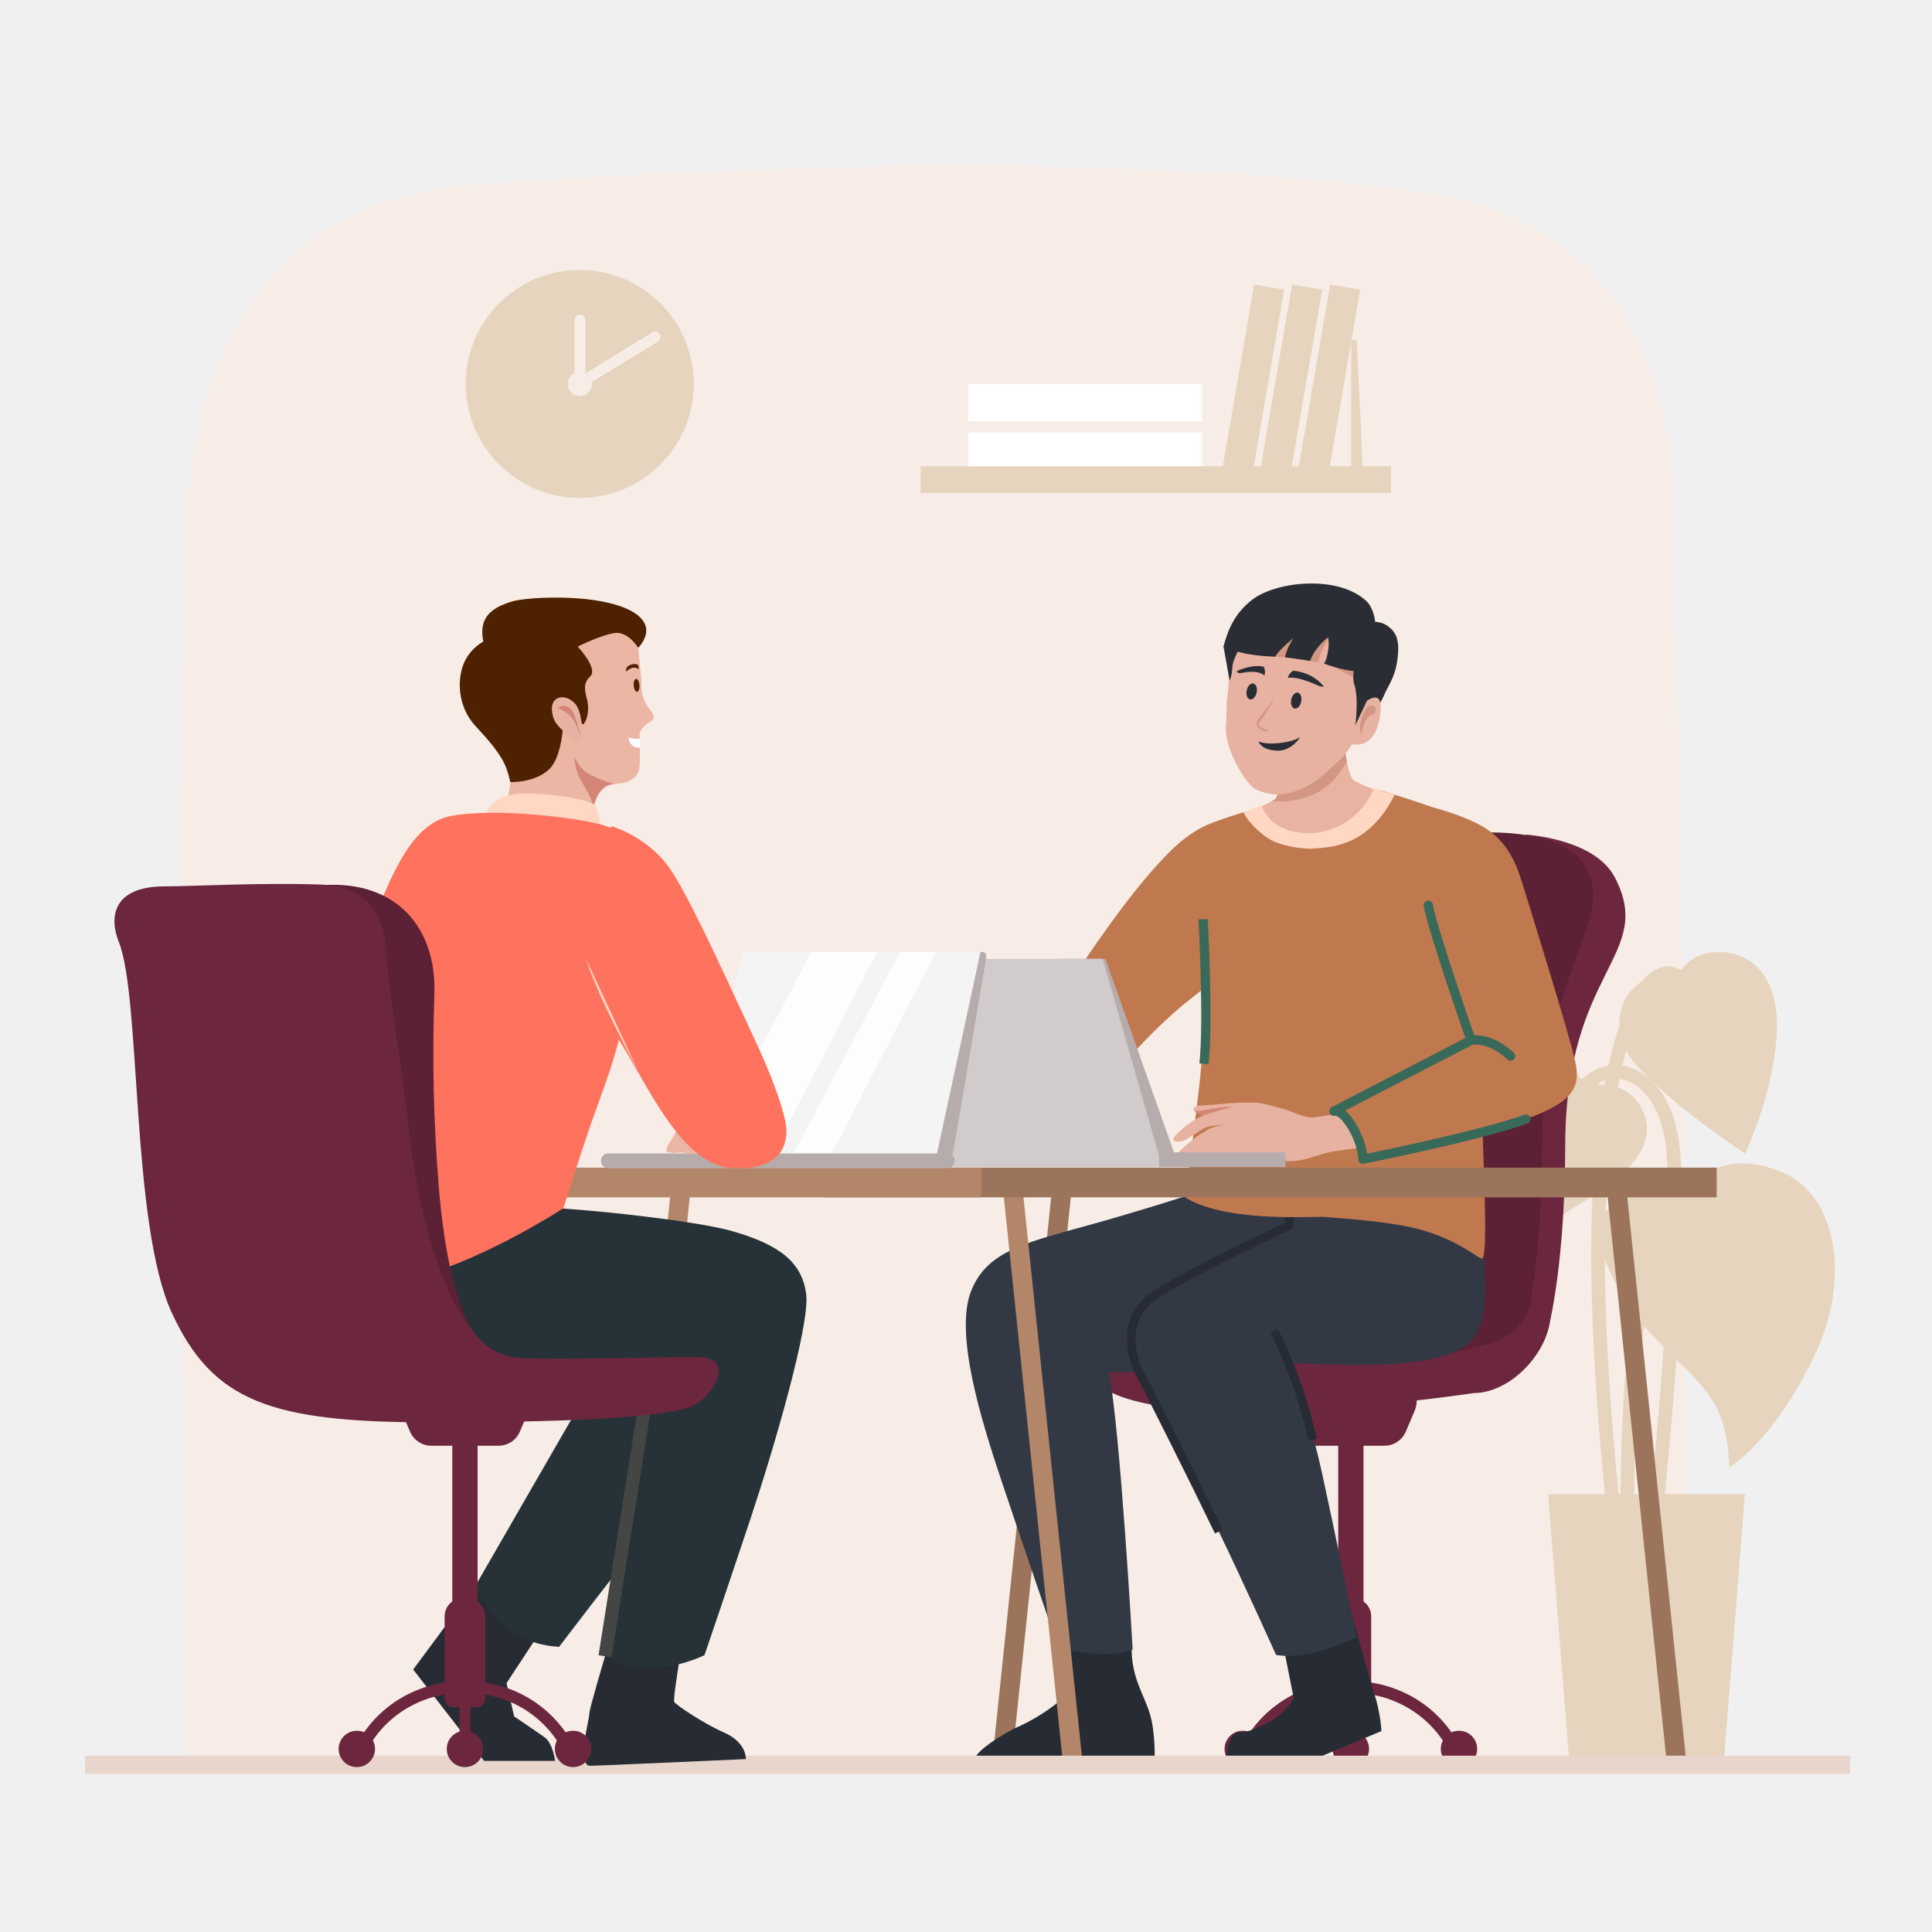
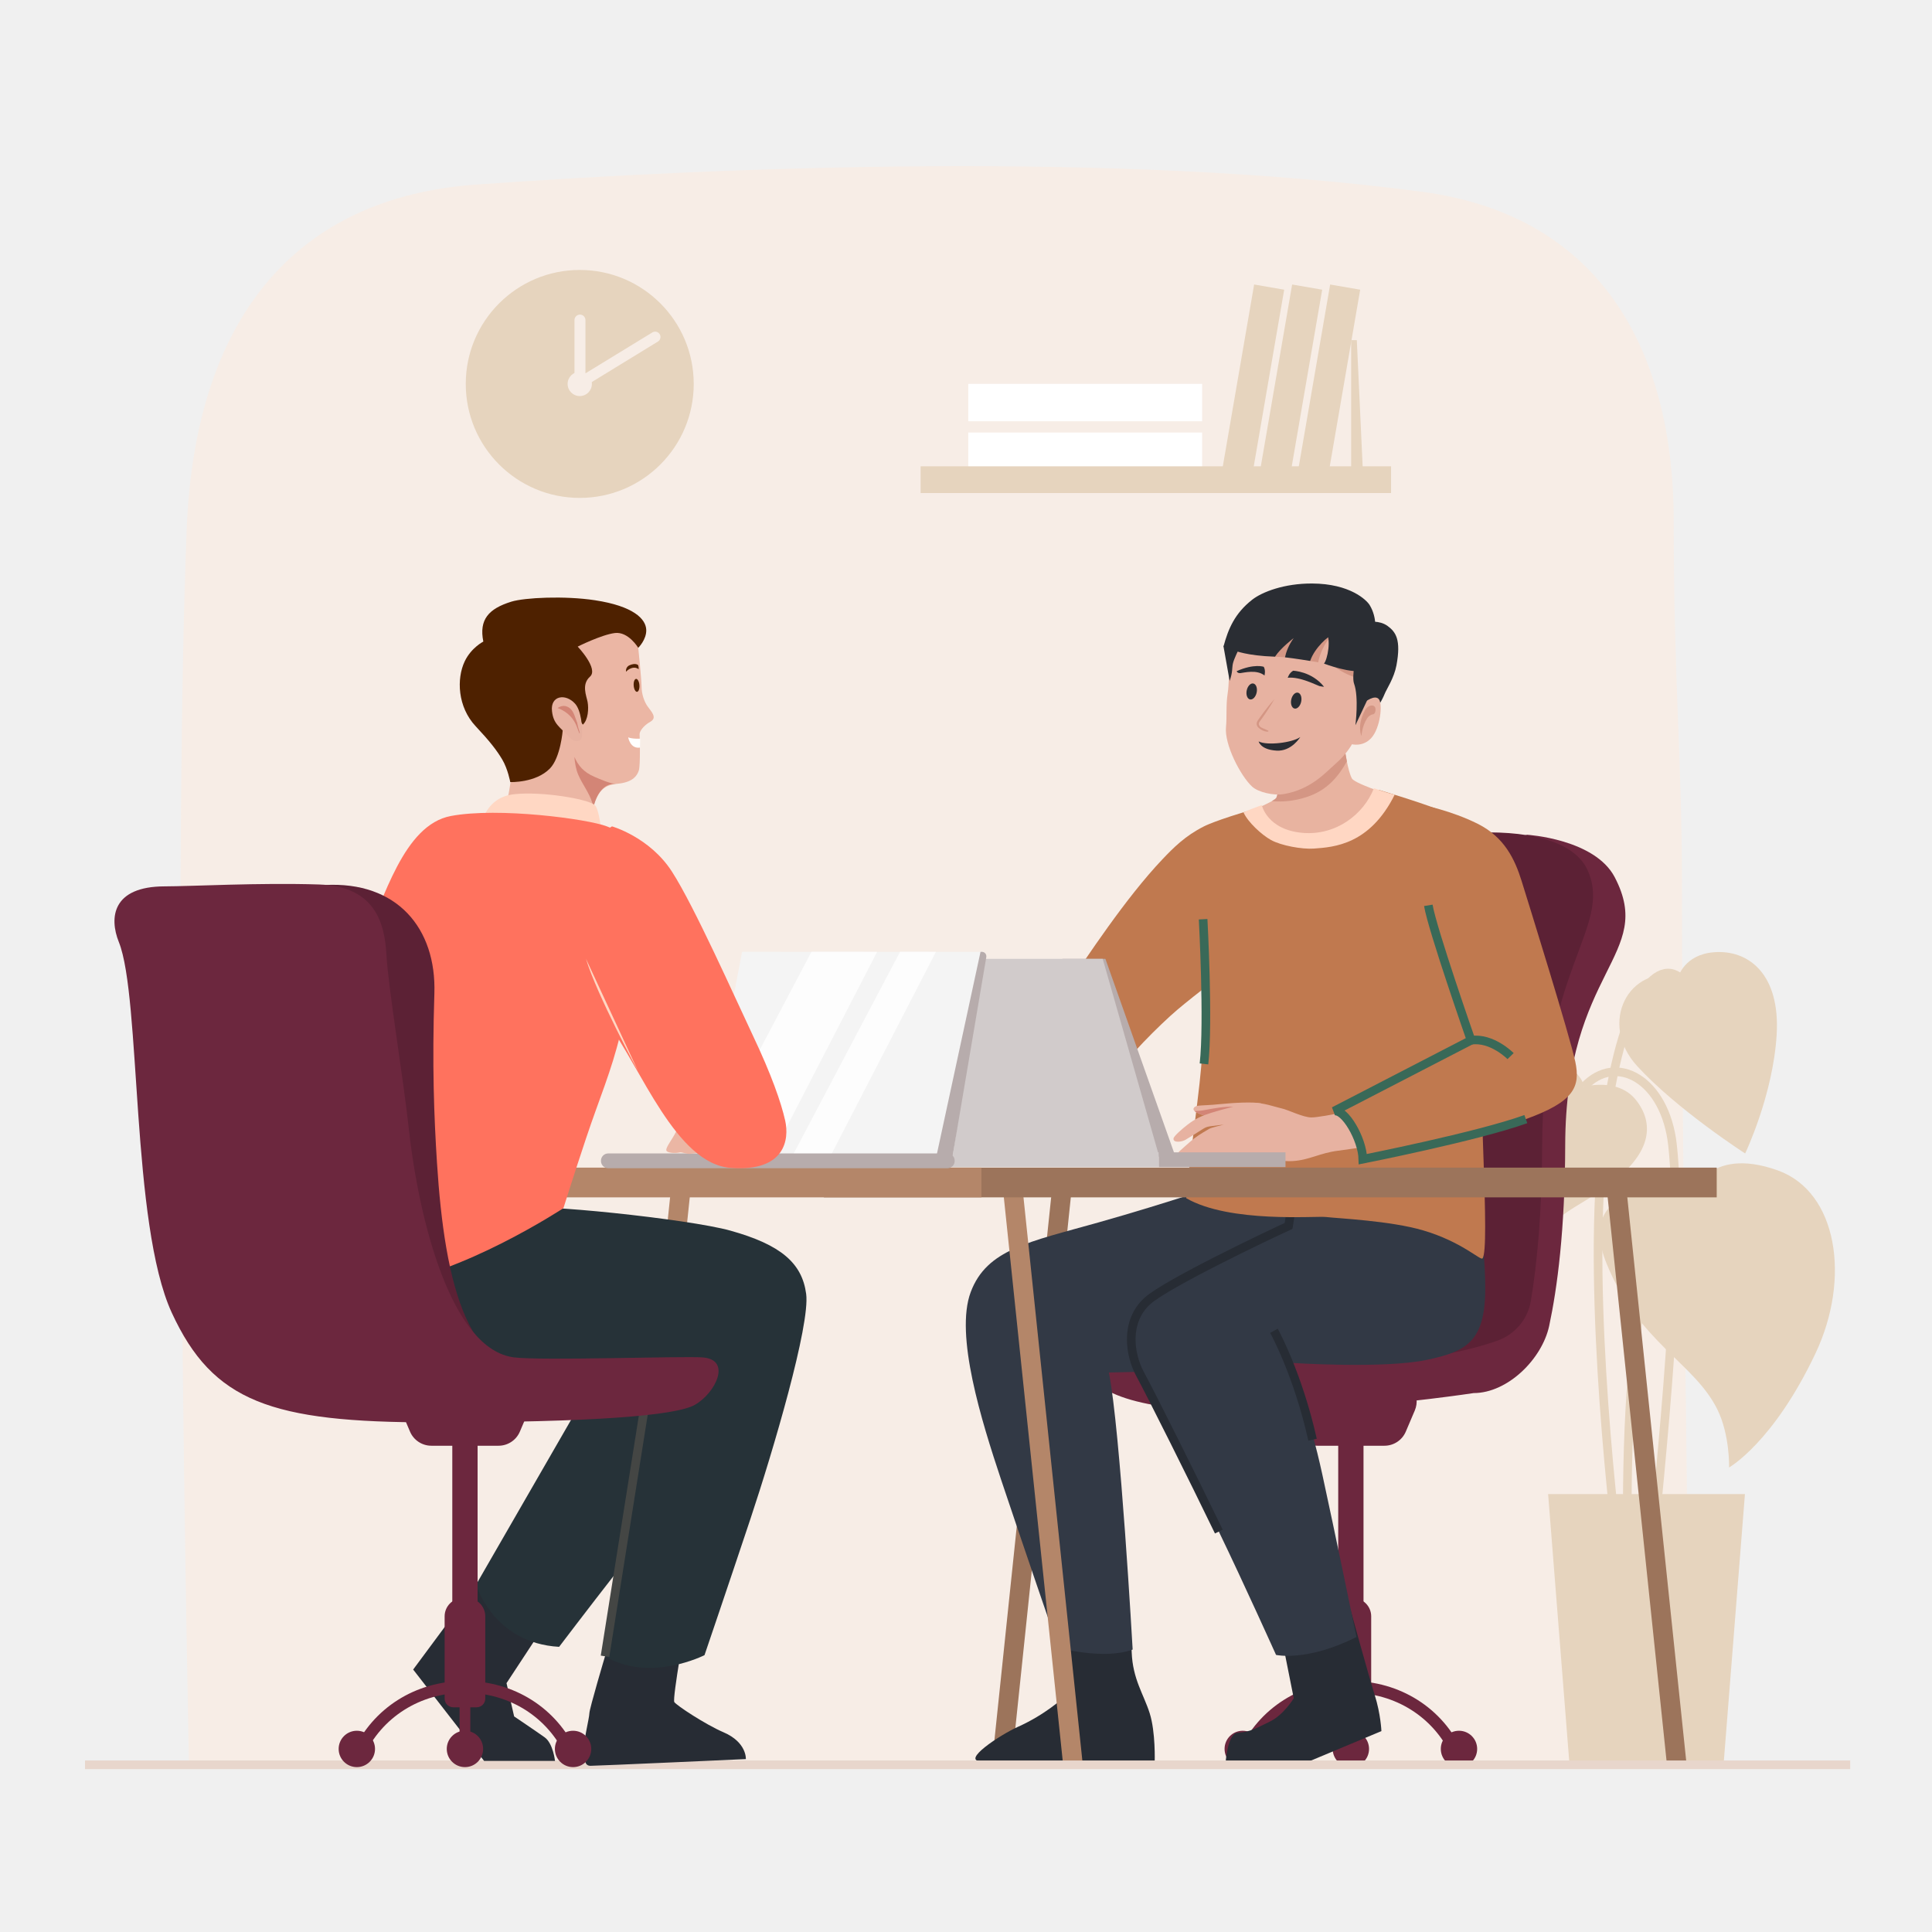
<svg xmlns="http://www.w3.org/2000/svg" width="224" height="224" viewBox="0 0 224 224" fill="none">
  <g id="38893133_8669063">
    <g id="OBJECTS">
      <path id="Vector" d="M21.902 204.38H195.929C195.622 170.468 195.01 136.556 195.01 102.642C195.01 87.744 194.056 79.291 194.056 60.394C194.056 41.623 186.341 25.066 164.814 22.227C129.264 17.538 84.462 19.325 55.253 21.396C34.153 22.892 22.588 37.007 21.64 61.438C20.243 97.424 21.159 166.565 21.902 204.38Z" fill="#F7EDE6" />
      <g id="Group">
        <g id="Group_2">
-           <path id="Vector_2" d="M196.124 138.654C191.892 139.67 189.94 149.259 189.104 161.176C188.268 173.093 188.895 186.056 188.895 186.056" stroke="#E6D4BE" stroke-width="1.58" stroke-miterlimit="10" />
-           <path id="Vector_3" d="M191.195 183.965C192.658 168.912 195.245 144.733 193.913 132.742C193.076 125.215 187.388 121.988 183.646 126.006" stroke="#E6D4BE" stroke-width="1.58" stroke-miterlimit="10" />
-           <path id="Vector_4" d="M194.607 113.218C191.403 110.998 186.804 117.898 185.549 136.505C184.295 155.113 187.849 181.874 187.849 181.874" stroke="#E6D4BE" stroke-width="1.58" stroke-miterlimit="10" />
+           <path id="Vector_2" d="M196.124 138.654C191.892 139.67 189.94 149.259 189.104 161.176C188.268 173.093 188.895 186.056 188.895 186.056" stroke="#E6D4BE" strokeWidth="1.58" strokeMiterlimit="10" />
+           <path id="Vector_3" d="M191.195 183.965C192.658 168.912 195.245 144.733 193.913 132.742C193.076 125.215 187.388 121.988 183.646 126.006" stroke="#E6D4BE" strokeWidth="1.58" strokeMiterlimit="10" />
+           <path id="Vector_4" d="M194.607 113.218C191.403 110.998 186.804 117.898 185.549 136.505C184.295 155.113 187.849 181.874 187.849 181.874" stroke="#E6D4BE" strokeWidth="1.58" strokeMiterlimit="10" />
          <path id="Vector_5" d="M194.607 113.218C188.986 111.812 185.191 118.558 189.829 123.617C194.467 128.676 202.336 133.735 202.336 133.735C202.336 133.735 205.569 126.99 205.99 119.963C206.412 112.937 202.725 110.07 198.682 110.407C195.31 110.688 194.607 113.218 194.607 113.218Z" fill="#E6D4BE" />
          <path id="Vector_6" d="M176.479 145.681C181.257 139.778 182.241 140.621 186.878 137.108C191.516 133.595 191.797 130.222 189.689 127.552C187.581 124.882 183.647 126.006 183.647 126.006C183.647 126.006 183.366 123.336 179.149 123.336C174.934 123.336 171.701 128.254 172.545 135.702C173.388 143.15 176.479 145.681 176.479 145.681Z" fill="#E6D4BE" />
          <path id="Vector_7" d="M196.124 138.654C192.896 137.389 182.566 137.389 186.279 146.523C189.991 155.658 196.392 157.97 199.089 163.363C200.583 166.352 200.474 170.142 200.474 170.142C200.474 170.142 205.593 167.263 210.488 156.923C214.624 148.189 213.011 138.169 206.131 135.703C197.899 132.752 196.124 138.654 196.124 138.654Z" fill="#E6D4BE" />
        </g>
        <path id="Vector_8" d="M199.84 204.504H181.964L179.492 173.228H202.312L199.84 204.504Z" fill="#E6D4BE" />
      </g>
      <g id="Group_3">
        <path id="Vector_9" d="M67.217 57.729C59.919 57.729 54.002 51.812 54.002 44.514C54.002 37.215 59.919 31.299 67.217 31.299C74.515 31.299 80.432 37.215 80.432 44.514C80.432 51.812 74.516 57.729 67.217 57.729Z" fill="#E6D4BE" />
        <path id="Vector_10" d="M67.217 45.921C67.994 45.921 68.624 45.291 68.624 44.514C68.624 43.736 67.994 43.106 67.217 43.106C66.44 43.106 65.81 43.736 65.81 44.514C65.81 45.291 66.44 45.921 67.217 45.921Z" fill="#F7EDE6" />
        <path id="Vector_11" d="M67.242 36.476C66.89 36.476 66.606 36.761 66.606 37.113V44.934H67.878V37.112C67.879 36.761 67.594 36.476 67.242 36.476Z" fill="#F7EDE6" />
        <path id="Vector_12" d="M75.635 38.542L67.269 43.659L67.919 44.721L76.283 39.6C76.555 39.433 76.656 39.087 76.517 38.8C76.356 38.471 75.947 38.351 75.635 38.542Z" fill="#F7EDE6" />
      </g>
      <g id="Group_4">
        <path id="Vector_13" d="M139.377 50.147H112.266V54.485H139.377V50.147Z" fill="white" />
        <path id="Vector_14" d="M139.377 44.505H112.266V48.844H139.377V44.505Z" fill="white" />
        <path id="Vector_15" d="M154.017 54.983L157.703 33.587L154.22 32.987L150.533 54.383L154.017 54.983Z" fill="#E6D4BE" />
        <path id="Vector_16" d="M149.61 54.983L153.297 33.587L149.813 32.987L146.127 54.383L149.61 54.983Z" fill="#E6D4BE" />
        <path id="Vector_17" d="M145.204 54.983L148.891 33.587L145.407 32.986L141.721 54.383L145.204 54.983Z" fill="#E6D4BE" />
        <path id="Vector_18" d="M156.655 54.981V39.434H157.312L158.03 54.981H156.655Z" fill="#E6D4BE" />
        <path id="Vector_19" d="M161.283 54.065H106.738V57.164H161.283V54.065Z" fill="#E6D4BE" />
      </g>
      <g id="Group_5">
        <path id="Vector_20" d="M121.962 137.98H124.241L117.313 204.268H115.033L121.962 137.98Z" fill="#9C745B" />
        <g id="Group_6">
          <g id="Group_7">
            <g id="Group_8">
              <path id="Vector_21" d="M158.088 164.514H155.156V195.881H158.088V164.514Z" fill="#6C273E" />
              <path id="Vector_22" d="M156.856 185.28H156.389C155.216 185.28 154.266 186.231 154.266 187.403V196.94C154.266 197.497 154.718 197.949 155.275 197.949H157.97C158.527 197.949 158.979 197.497 158.979 196.94V187.403C158.979 186.231 158.028 185.28 156.856 185.28Z" fill="#6C273E" />
              <g id="Group_9">
                <path id="Vector_23" d="M156.622 196.885C156.277 196.885 155.998 197.164 155.998 197.509V201.534C155.998 201.878 156.277 202.157 156.622 202.157C156.966 202.157 157.245 201.878 157.245 201.534V197.509C157.245 197.164 156.966 196.885 156.622 196.885Z" fill="#6C273E" />
              </g>
              <path id="Vector_24" d="M160.516 167.621H152.729C151.65 167.621 150.676 166.977 150.254 165.985L149.212 163.534C148.457 161.76 149.759 159.792 151.686 159.792H161.559C163.487 159.792 164.788 161.76 164.034 163.534L162.991 165.985C162.568 166.977 161.594 167.621 160.516 167.621Z" fill="#6C273E" />
              <path id="Vector_25" d="M171.265 202.775C171.265 203.939 170.321 204.883 169.157 204.883C167.993 204.883 167.049 203.939 167.049 202.775C167.049 201.61 167.993 200.667 169.157 200.667C170.321 200.667 171.265 201.61 171.265 202.775Z" fill="#6C273E" />
              <path id="Vector_26" d="M158.73 202.775C158.73 203.939 157.786 204.883 156.622 204.883C155.458 204.883 154.514 203.939 154.514 202.775C154.514 201.61 155.458 200.667 156.622 200.667C157.786 200.667 158.73 201.61 158.73 202.775Z" fill="#6C273E" />
              <path id="Vector_27" d="M141.979 202.775C141.979 203.939 142.922 204.883 144.087 204.883C145.251 204.883 146.195 203.939 146.195 202.775C146.195 201.61 145.251 200.667 144.087 200.667C142.922 200.667 141.979 201.61 141.979 202.775Z" fill="#6C273E" />
              <g id="Group_10">
                <path id="Vector_28" d="M144.889 203.663L143.644 203.1C145.932 198.038 150.899 194.894 156.606 194.894C156.607 194.894 156.608 194.894 156.609 194.894C162.314 194.895 167.279 198.039 169.566 203.1L168.32 203.663C166.257 199.098 161.77 196.261 156.608 196.26H156.606C151.443 196.26 146.954 199.097 144.889 203.663Z" fill="#6C273E" />
              </g>
            </g>
          </g>
          <g id="Group_11">
            <path id="Vector_29" d="M187.215 101.707C184.899 97.269 177.085 96.786 177.085 96.786L158.098 101.534C158.098 101.534 150.179 115.356 148.647 122.513C147.486 127.941 133.863 148.542 128.371 157.866C126.622 160.835 128.007 161.065 128.979 161.516C139.366 166.333 170.858 161.516 170.858 161.516C174.799 161.516 178.79 157.574 179.616 153.72C180.548 149.372 181.452 142.628 181.473 132.782C181.518 112.317 191.97 110.821 187.215 101.707Z" fill="#6C273E" />
            <path id="Vector_30" d="M173.554 155.459C175.614 154.746 177.132 152.985 177.49 150.834C178.201 146.565 178.784 140.67 178.801 132.783C178.845 112.317 186.871 107.563 184.135 101.03C181.016 93.581 160.521 96.612 153.761 101.03C148.123 104.715 147.506 115.356 145.975 122.513C144.684 128.55 142.96 150.364 142.451 157.046C153.062 157.718 163.608 158.901 173.554 155.459Z" fill="#5C2135" />
          </g>
        </g>
        <path id="Vector_31" d="M148.246 188.108L150 196.9C150 196.9 148.827 198.849 147.191 199.624C145.748 200.307 145.002 200.817 143.482 200.901C142.364 200.963 142.112 204.205 142.112 204.205H151.806L160.164 200.709C160.164 200.709 160.086 198.734 159.39 196.531C158.694 194.328 156.553 186.526 156.553 186.526L148.246 188.108Z" fill="#272C34" />
        <g id="Group_12">
          <path id="Vector_32" d="M123.442 188.204L123.21 196.9C123.21 196.9 121.208 198.784 118.013 200.217C115.958 201.138 111.313 204.205 113.81 204.205H124.486L133.878 204.249C133.878 204.249 133.994 200.843 133.299 198.639C132.603 196.436 131.328 194.697 131.211 191.566C131.095 188.436 130.979 186.696 130.979 186.696L123.442 188.204Z" fill="#272C34" />
          <path id="Vector_33" d="M157.226 144.832L153.91 136.957H142.719C142.719 136.957 135.466 139.444 127.384 141.724C119.303 144.003 114.414 144.832 112.548 149.805C110.683 154.779 113.792 164.726 116.072 171.565C118.351 178.404 122.703 191.045 122.703 191.045C122.703 191.045 128.006 192.495 131.322 191.252C131.322 191.252 129.887 165.716 128.565 159.131C128.565 159.131 139.611 158.924 144.17 158.51C148.729 158.095 155.568 148.563 157.226 144.832Z" fill="#323945" />
        </g>
        <path id="Vector_34" d="M149.397 142.138C147.118 143.175 135.235 148.829 133.026 150.842C130.402 153.233 130.954 157.059 132.197 159.338C133.44 161.618 138.414 171.565 141.315 177.575C144.217 183.584 147.947 191.873 147.947 191.873C147.947 191.873 151.47 192.702 157.272 189.801C157.272 189.801 154.759 177.563 153.308 170.932C151.858 164.3 149.692 158.015 149.692 158.015C149.692 158.015 160.381 158.717 165.355 157.68C170.328 156.644 172.4 155.401 172.193 148.355C171.986 141.309 170.535 136.75 170.535 136.75L150.226 136.957L149.397 142.138Z" fill="#323945" />
-         <path id="Vector_35" d="M150.226 136.958L149.397 142.138C147.118 143.174 135.235 148.829 133.026 150.842C130.402 153.233 130.954 157.059 132.197 159.338C133.44 161.618 138.414 171.565 141.315 177.575" stroke="#272C34" stroke-miterlimit="10" />
-         <path id="Vector_36" d="M147.703 154.294C147.703 154.294 150.459 159.231 152.181 166.924" stroke="#272C34" stroke-miterlimit="10" />
+         <path id="Vector_35" d="M150.226 136.958L149.397 142.138C147.118 143.174 135.235 148.829 133.026 150.842C130.402 153.233 130.954 157.059 132.197 159.338C133.44 161.618 138.414 171.565 141.315 177.575" stroke="#272C34" strokeMiterlimit="10" />
+         <path id="Vector_36" d="M147.703 154.294C147.703 154.294 150.459 159.231 152.181 166.924" stroke="#272C34" strokeMiterlimit="10" />
        <g id="Group_13">
          <g id="Group_14">
            <path id="Vector_37" d="M155.389 79.795C155.159 80.832 155.836 88.62 156.743 90.256C157.126 90.948 162.658 92.656 162.658 92.656C162.658 92.656 158.195 106.763 155.29 107.273C152.387 107.782 143.668 94.582 143.668 94.582C143.668 94.582 147.747 92.982 147.984 92.49C148.63 91.15 147.718 82.823 147.718 82.823L155.389 79.795Z" fill="#E8B3A0" />
            <path id="Vector_38" d="M147.985 92.49C147.939 92.586 147.744 92.724 147.466 92.884C148.717 93 150.04 92.88 151.477 92.416C153.803 91.665 155.119 90.13 156.16 88.279C155.573 85.364 155.213 80.592 155.39 79.796L147.719 82.823C147.719 82.823 148.631 91.15 147.985 92.49Z" fill="#D49684" />
            <path id="Vector_39" d="M154.696 88.691C153.721 89.534 152.005 91.528 148.853 92.067C147.648 92.273 145.873 91.845 145.173 91.201C143.844 89.978 141.933 86.318 142.146 84.275C142.259 83.184 142.126 81.732 142.337 80.406C142.521 79.253 142.447 77.741 142.623 77.017C143.209 74.609 144.552 72.082 146.595 71.667C152.156 70.535 159.482 76.012 159.214 77.717C158.961 79.325 158.006 82.071 157.581 84.164C157.261 85.74 156.343 87.268 154.696 88.691Z" fill="#E7B2A1" />
            <path id="Vector_40" d="M147.827 76.139L149.763 76.243L152.366 73.661L151.905 76.633L152.835 76.793C152.835 76.793 153.084 75.179 154.285 73.79L154.15 76.924C154.15 76.924 155.561 77.973 156.709 78.39C157.858 78.807 158.118 79.076 158.118 79.076L156.445 72.859L152.728 71.035L147.921 71.461L145.896 74.223L147.827 76.139Z" fill="#D49684" />
            <g id="Group_15">
              <path id="Vector_41" d="M142.943 76.939C143.181 75.903 144.777 73.101 144.777 73.101L144.057 72.704C142.9 72.066 142.656 73.656 141.856 74.956L142.567 78.939C142.936 77.943 142.829 77.435 142.943 76.939Z" fill="#2A2D33" />
              <path id="Vector_42" d="M155.654 74.771C156.186 76.111 157.036 76.087 157.956 77.033C158.875 77.979 158.273 83.646 158.273 83.646C158.273 83.646 159.771 82.357 160.552 80.422C160.766 79.892 161.628 78.621 161.904 77.158C162.469 74.157 161.823 73.268 160.885 72.58C159.905 71.861 158.584 72.124 158.584 72.124L155.654 74.771Z" fill="#2A2D33" />
            </g>
            <path id="Vector_43" d="M157.912 81.675C158.326 81.289 159.417 80.513 159.871 81.067C160.325 81.621 160.046 84.405 158.987 85.568C157.994 86.657 156.687 86.277 156.687 86.277L157.263 82.578L157.912 81.675Z" fill="#E7B2A1" />
            <path id="Vector_44" d="M157.296 75.657C157.296 75.657 156.678 78.394 156.993 79.261C157.572 80.855 157.146 84.089 157.146 84.089L158.482 81.253L159.584 78.847L157.296 75.657Z" fill="#2A2D33" />
            <path id="Vector_45" d="M158.23 82.401C158.619 81.662 159.419 81.625 159.474 82.159C159.528 82.693 159.239 82.81 159.239 82.81C159.239 82.81 158.805 82.835 158.51 83.281C157.891 84.216 157.855 85.34 157.855 85.34C157.855 85.34 157.287 84.193 158.23 82.401Z" fill="#D49684" />
            <path id="Vector_46" d="M153.671 73.155C154.427 74.022 153.892 76.526 153.503 76.938C153.503 76.938 156.897 78.229 158.13 77.675C159.242 77.175 159.643 75.603 159.643 75.603L158.421 72.971L155.298 72.045L153.671 73.155Z" fill="#2A2D33" />
            <path id="Vector_47" d="M158.801 70.152C158.455 69.586 156.54 67.67 152.128 67.653C148.914 67.639 146.343 68.621 145.18 69.533C143.146 71.128 142.397 72.936 141.856 74.955C141.856 74.955 143.213 75.489 143.215 75.487C143.277 75.427 144.441 76.021 147.826 76.138C148.485 75.125 149.992 73.984 149.992 73.984C149.407 74.792 149.121 75.585 148.981 76.21C150.111 76.337 151.904 76.632 151.904 76.632C152.397 75.109 154.15 73.602 154.284 73.789L158.318 74.103L159.436 73.32C159.436 73.32 159.71 71.638 158.801 70.152Z" fill="#2A2D33" />
            <g id="Group_16">
              <path id="Vector_48" d="M149.305 78.58C149.305 78.58 149.446 78.048 149.927 77.766C149.927 77.766 152.073 77.819 153.514 79.627C153.514 79.627 153.14 79.59 153 79.551C152.642 79.452 150.747 78.431 149.305 78.58Z" fill="#2A2D33" />
              <path id="Vector_49" d="M146.607 78.319C146.607 78.319 146.769 77.744 146.522 77.309C146.522 77.309 145.426 76.912 143.386 77.813C143.386 77.813 143.447 78.078 143.826 78.039C144.205 78 145.731 77.592 146.607 78.319Z" fill="#2A2D33" />
              <path id="Vector_50" d="M147.747 81.066C147.448 81.393 147.171 81.736 146.898 82.082C146.623 82.427 146.364 82.783 146.106 83.14L145.916 83.41L145.822 83.545C145.791 83.603 145.76 83.662 145.732 83.721C145.719 83.788 145.701 83.856 145.7 83.922C145.71 83.988 145.707 84.061 145.739 84.116C145.783 84.238 145.863 84.331 145.949 84.403C146.298 84.69 146.496 84.771 146.917 84.838C146.917 84.838 147.189 84.803 147.013 84.697C146.835 84.598 146.227 84.392 146.1 84.251C145.974 84.109 145.905 83.949 145.972 83.796C145.995 83.759 146.015 83.721 146.035 83.682L146.132 83.549L146.325 83.283C146.577 82.924 146.829 82.565 147.064 82.195C147.302 81.826 147.536 81.455 147.747 81.066Z" fill="#D49684" />
            </g>
            <path id="Vector_51" d="M171.879 121.578C172.241 119.342 168.659 94.895 168.288 94.575C167.603 93.984 162.804 92.469 159.892 91.585C158.367 94.713 156.167 96.675 152.475 96.832C150.174 96.93 147.06 95.79 145.641 93.748C140.894 95.105 139.573 95.82 139.573 95.82C139.573 95.82 137.975 100.738 138.559 101.705C139.142 102.677 139.514 115.569 139.355 122.248C139.28 125.406 137.823 134.724 137.534 138.922C142.586 141.836 152.554 140.96 153.749 141.103C155.11 141.266 161.209 141.531 165.018 142.658C169.484 143.979 171.642 146.159 171.879 145.906C172.814 144.906 171.302 125.159 171.879 121.578Z" fill="#C0794F" />
            <path id="Vector_52" d="M161.699 92.15C160.158 91.72 159.296 91.389 159.296 91.389C158.106 94.421 154.914 96.872 151.085 96.569C146.913 96.238 146.294 93.347 146.294 93.347C145.628 93.597 144.842 93.86 144.179 94.198C144.68 95.319 146.289 96.803 147.368 97.395C148.552 98.045 150.955 98.482 152.324 98.386C154.678 98.221 158.808 97.931 161.699 92.15Z" fill="#FFD7C3" />
            <path id="Vector_53" d="M150.863 81.352C150.756 81.861 150.411 82.219 150.093 82.152C149.775 82.086 149.604 81.619 149.71 81.109C149.817 80.6 150.162 80.242 150.48 80.309C150.799 80.376 150.97 80.842 150.863 81.352Z" fill="#2A2D33" />
            <path id="Vector_54" d="M145.7 80.291C145.593 80.8 145.248 81.159 144.93 81.091C144.612 81.025 144.441 80.558 144.547 80.049C144.654 79.54 144.999 79.181 145.317 79.248C145.636 79.315 145.807 79.782 145.7 80.291Z" fill="#2A2D33" />
          </g>
          <g id="Group_17">
            <path id="Vector_55" d="M146.23 127.937C145.329 127.724 142.936 127.863 141.527 128.008C140.117 128.151 139.611 128.131 138.972 128.193C138.333 128.254 138.163 128.683 138.686 128.954C139.209 129.225 139.918 129.612 141.879 129.386C143.839 129.159 146.46 129.118 146.46 129.118C146.46 129.118 146.712 128.051 146.23 127.937Z" fill="#E7B2A1" />
            <path id="Vector_56" d="M139.742 128.691C140.81 128.486 141.913 128.292 143.007 128.319C144.198 128.349 145.28 128.617 146.207 129.123C145.505 129.14 143.473 129.201 141.878 129.385C139.917 129.611 139.208 129.224 138.685 128.953C138.608 128.913 138.55 128.869 138.502 128.823C138.893 128.815 139.289 128.779 139.742 128.691Z" fill="#D38576" />
            <g id="Group_18">
              <path id="Vector_57" d="M136.68 133.545C136.68 133.545 136.628 133.527 136.56 133.487L136.68 133.545Z" fill="#E7B2A1" />
              <path id="Vector_58" d="M136.06 131.991C136.098 131.716 137.071 130.87 137.708 130.381C138.572 129.717 139.326 129.365 140.44 129.019C141.445 128.707 144.372 127.895 145.081 127.869C146.497 127.816 147.722 128.319 148.568 128.502C149.364 128.674 151.076 129.558 152.046 129.558C153.378 129.558 158.975 128.278 158.975 128.278L158.268 132.969C158.268 132.969 155.924 133.322 155.14 133.416C153.049 133.668 151.772 134.516 149.848 134.619C147.923 134.722 147.167 133.932 146.342 133.863C145.517 133.794 144.142 134.035 143.421 134.309C142.699 134.585 141.613 135.263 141.071 135.263C140.528 135.263 140.374 134.61 140.374 134.61C140.374 134.61 139.59 134.816 139.062 135.091C138.535 135.366 137.779 134.919 137.813 134.404C137.813 134.404 137.332 134.851 136.954 134.713C136.576 134.576 136.404 134.163 136.679 133.545C136.679 133.545 137.872 132.446 138.434 132.009C138.996 131.572 139.979 131.006 140.216 130.869C140.454 130.731 141.877 130.394 141.877 130.394C141.877 130.394 140.968 130.487 140.308 130.583C139.89 130.644 139.709 130.743 139.395 130.94C138.731 131.356 138.25 131.678 137.44 132.157C137.021 132.405 135.986 132.54 136.06 131.991Z" fill="#E7B2A1" />
            </g>
          </g>
          <path id="Vector_59" d="M154.658 128.831C155.897 128.521 157.955 132.056 158.011 134.399C158.011 134.399 171.333 131.765 176.91 129.751C182.487 127.737 183.262 126.033 182.642 123.09C182.022 120.146 177.185 104.598 176.411 102.119C175.637 99.64 174.432 97.065 171.334 95.515C168.235 93.966 164.982 93.347 164.982 93.347C164.982 93.347 165.137 102.177 165.602 104.965C166.067 107.753 170.559 120.611 170.559 120.611L154.658 128.831Z" fill="#C0794F" />
-           <path id="Vector_60" d="M175.14 122.447C175.14 122.447 172.986 120.252 170.559 120.611" stroke="#396958" stroke-width="1.076" stroke-miterlimit="10" stroke-linecap="round" stroke-linejoin="round" />
+           <path id="Vector_60" d="M175.14 122.447C175.14 122.447 172.986 120.252 170.559 120.611" stroke="#396958" strokeWidth="1.076" strokeMiterlimit="10" strokeLinecap="round" strokeLinejoin="round" />
          <path id="Vector_61" d="M139.573 95.821C137.413 96.907 136.053 98.285 134.786 99.617C130.504 104.118 125.972 111.045 123.672 114.434C120.693 118.825 118.497 121.805 118.497 123.687C118.497 125.569 119.909 129.803 119.909 129.803C119.909 129.803 121.948 127.764 124.3 127.451C126.652 127.137 130.029 128.614 130.029 128.614C130.029 128.614 129.872 124.969 130.029 124.028C130.186 123.087 134.487 118.778 136.526 117.053C138.565 115.328 142.832 112.085 142.832 112.085L139.573 95.821Z" fill="#C0794F" />
          <g id="Group_19">
            <path id="Vector_62" d="M136.295 134.126H129.733L123.173 111.169H128.161L136.295 134.126Z" fill="#B7ACAC" />
            <path id="Vector_63" d="M134.411 134.126H105.471L98.91 111.169H127.851L134.411 134.126Z" fill="#D1CBCB" />
            <path id="Vector_64" d="M134.355 133.605H105.21V135.317H134.355V133.605Z" fill="#D1CBCB" />
            <path id="Vector_65" d="M149.043 133.605H134.355V135.317H149.043V133.605Z" fill="#B7ACAC" />
          </g>
          <path id="Vector_66" d="M145.931 85.963C146.896 86.471 149.842 86.115 150.757 85.455C150.757 85.455 149.753 87.132 148.013 87.03C146.126 86.919 145.931 85.963 145.931 85.963Z" fill="#2A2D33" />
-           <path id="Vector_67" d="M139.493 106.577C139.493 106.577 140.141 118.543 139.592 123.351" stroke="#396958" stroke-width="1.076" stroke-miterlimit="10" />
-           <path id="Vector_68" d="M165.602 104.966C166.066 107.754 170.559 120.612 170.559 120.612L154.658 128.831C155.897 128.521 157.955 132.056 158.011 134.399C158.011 134.399 171.333 131.765 176.91 129.751" stroke="#396958" stroke-width="1.076" stroke-miterlimit="10" stroke-linecap="round" stroke-linejoin="round" />
+           <path id="Vector_67" d="M139.493 106.577C139.493 106.577 140.141 118.543 139.592 123.351" stroke="#396958" strokeWidth="1.076" strokeMiterlimit="10" />
+           <path id="Vector_68" d="M165.602 104.966C166.066 107.754 170.559 120.612 170.559 120.612L154.658 128.831C155.897 128.521 157.955 132.056 158.011 134.399C158.011 134.399 171.333 131.765 176.91 129.751" stroke="#396958" strokeWidth="1.076" strokeMiterlimit="10" strokeLinecap="round" strokeLinejoin="round" />
        </g>
        <g id="Group_20">
          <path id="Vector_69" d="M118.577 137.98H116.298L123.226 204.268H125.505L118.577 137.98Z" fill="#B48669" />
          <path id="Vector_70" d="M188.585 137.98H186.306L193.234 204.268H195.513L188.585 137.98Z" fill="#9C745B" />
          <path id="Vector_71" d="M77.78 137.98H80.06L73.132 204.268H70.853L77.78 137.98Z" fill="#B48669" />
          <path id="Vector_72" d="M199.039 135.377H95.522V138.824H199.039V135.377Z" fill="#9C745B" />
          <path id="Vector_73" d="M113.788 135.377H63.06V138.824H113.788V135.377Z" fill="#B48669" />
        </g>
      </g>
-       <path id="Vector_74" d="M9.856 204.615H214.518" stroke="#E8D6CC" stroke-width="2.121" stroke-miterlimit="10" />
+       <path id="Vector_74" d="M9.856 204.615H214.518" stroke="#E8D6CC" strokeWidth="2.121" strokeMiterlimit="10" />
      <g id="Group_21">
        <path id="Vector_75" d="M81.481 134.248L110.422 134.256L114.013 110.362L86.037 110.353L81.481 134.248Z" fill="#F4F4F4" />
        <path id="Vector_76" opacity="0.8" d="M81.481 134.248L89.36 134.25L101.698 110.355L94.081 110.352L81.481 134.248Z" fill="white" />
        <path id="Vector_77" opacity="0.8" d="M91.754 134.248L96.178 134.25L108.516 110.355L104.354 110.352L91.754 134.248Z" fill="white" />
        <path id="Vector_78" d="M113.684 110.356L108.526 134.253H110.41L114.353 110.965C114.407 110.647 114.162 110.356 113.839 110.356H113.684Z" fill="#B7ACAC" />
        <path id="Vector_79" d="M70.514 133.733H109.851C110.313 133.733 110.687 134.107 110.687 134.569V134.609C110.687 135.071 110.313 135.445 109.851 135.445H70.514C70.052 135.445 69.678 135.071 69.678 134.609V134.569C69.678 134.107 70.052 133.733 70.514 133.733Z" fill="#B7ACAC" />
      </g>
      <g id="Group_22">
        <path id="Vector_80" d="M58.978 91.999C59.501 89.248 59.555 86.18 59.555 86.18L62.135 86.512L69.243 87.421C69.256 87.935 69.151 89.299 69.035 90.949C68.983 91.683 68.928 92.478 68.878 93.277C68.854 93.766 68.897 94.264 68.807 94.736C68.638 95.609 68.686 95.755 68.525 96.505C68.157 98.228 71.165 102.704 71.141 103.102C71.141 103.102 58.38 95.975 55.885 95.074C55.885 95.074 58.705 93.439 58.978 91.999Z" fill="#EBB6A4" />
        <path id="Vector_81" d="M75.401 83.681C74.543 84.162 74.129 84.852 74.156 85.151C74.177 85.444 74.262 88.715 74.068 89.325C73.875 89.939 73.391 90.604 71.954 90.826C71.764 90.852 71.579 90.873 71.4 90.895C70.542 91.007 69.499 91.278 68.905 93.207C68.899 93.23 68.889 93.253 68.879 93.277C68.543 94.018 67.054 92.423 65.7 90.889C64.85 89.937 64.052 89.005 63.617 88.677C62.975 88.194 62.497 87.412 62.136 86.511C61.099 83.953 61.037 80.462 61.037 80.462L62.353 75.001L69.781 72.301L73.364 73.162C73.553 73.269 74 75.111 74 75.111C74 75.111 74.374 78.69 74.382 79.586C74.389 80.478 74.69 81.352 75.093 81.915C75.49 82.483 76.259 83.201 75.401 83.681Z" fill="#EBB6A4" />
        <path id="Vector_82" d="M67.573 84.017C68.199 83.469 68.266 82.13 68.128 81.389C67.989 80.649 67.392 79.359 68.409 78.448C69.425 77.538 66.98 74.968 66.98 74.968C66.98 74.968 69.714 73.596 71.284 73.394C72.854 73.194 73.999 75.11 73.999 75.11C73.999 75.11 74.958 74.17 74.928 73.039C74.894 71.758 73.433 70.272 68.982 69.594C65.468 69.058 60.821 69.283 59.286 69.758C56.647 70.576 55.524 71.836 56.038 74.386C56.038 74.386 54.63 75.098 53.879 76.679C52.92 78.695 53.051 81.963 55.146 84.197C56.798 85.959 57.585 86.978 58.229 88.056C58.881 89.149 59.162 90.676 59.162 90.676C59.162 90.676 62.099 90.789 63.75 89.11C65.001 87.837 65.245 84.663 65.245 84.663L65.614 81.243L67.573 84.017Z" fill="#4E2100" />
        <path id="Vector_83" d="M66.679 81.59C65.571 80.355 63.788 80.648 64 82.459C64.175 83.969 64.879 84.245 66.006 85.463C66.771 86.29 67.436 85.862 67.469 85.439C67.561 84.243 67.368 82.357 66.679 81.59Z" fill="#E7B2A1" />
        <path id="Vector_84" d="M66.888 84.277C67.004 84.59 67.076 84.817 67.191 85.049C67.287 84.946 67.102 84.686 66.99 84.141C66.831 83.363 67.022 84.133 66.766 83.379C66.511 82.625 66.311 82.167 65.758 81.927C65.169 81.67 64.653 82.092 64.653 82.092C65.864 82.534 66.555 83.378 66.888 84.277Z" fill="#D38576" />
        <path id="Vector_85" d="M74.223 85.644C74.223 85.644 73.327 85.693 72.833 85.492C72.833 85.492 73.059 86.851 74.206 86.676L74.223 85.644Z" fill="white" />
        <path id="Vector_86" d="M72.995 77.128C73.298 76.998 73.631 76.919 73.927 77.068C74.068 77.138 74.049 77.592 74.049 77.592C73.792 77.401 73.504 77.359 73.171 77.482C72.791 77.622 72.581 77.887 72.581 77.887C72.543 77.557 72.691 77.258 72.995 77.128Z" fill="#4E2100" />
        <path id="Vector_87" d="M73.471 79.486C73.502 79.901 73.676 80.225 73.859 80.212C74.043 80.198 74.167 79.851 74.136 79.437C74.105 79.022 73.931 78.697 73.747 78.711C73.563 78.725 73.439 79.072 73.471 79.486Z" fill="#4E2100" />
        <path id="Vector_88" d="M68.904 93.207C68.898 93.23 68.888 93.254 68.878 93.277C68.871 93.402 68.866 93.525 68.86 93.65C68.796 93.465 68.734 93.275 68.672 93.079C68.289 91.859 67.552 90.992 67.053 89.847C66.766 89.186 66.658 88.477 66.595 87.759C67.046 88.757 67.63 89.514 68.948 90.077C69.59 90.351 70.675 90.83 71.399 90.895C70.538 90.817 69.498 91.278 68.904 93.207Z" fill="#D38576" />
        <g id="Group_23">
          <g id="Group_24">
            <path id="Vector_89" d="M59.61 181.585L55.202 183.721L47.903 193.57L56.126 204.162H64.349C64.349 204.162 64.128 202.13 63.152 201.432C62.176 200.736 59.61 199.005 59.61 199.005L58.727 195.148L64.834 185.855L59.61 181.585Z" fill="#272C34" />
          </g>
          <path id="Vector_90" d="M74.036 187.496L70.148 192.032C70.148 192.032 68.334 198.122 68.334 198.641C68.334 199.159 67.557 202.269 67.686 203.047C67.816 203.824 67.686 204.731 68.464 204.731C69.242 204.731 86.476 203.953 86.476 203.953C86.476 203.953 86.606 202.01 83.884 200.843C81.804 199.952 78.442 197.733 78.183 197.344C77.923 196.956 79.608 187.626 79.608 187.626L74.036 187.496Z" fill="#272C34" />
          <path id="Vector_91" d="M67.89 161.709L55.202 183.721C55.202 183.721 57.17 190.501 64.825 190.938C64.825 190.938 77.29 174.492 81.227 170.336C85.163 166.181 84.07 160.058 84.07 160.058L67.89 161.709Z" fill="#263238" />
          <path id="Vector_92" d="M44.409 146.907C49.674 145.949 60.064 140.876 60.782 140.158C61.499 139.44 79.79 141.314 84.68 142.681C90.519 144.312 92.99 146.428 93.468 150.018C93.947 153.608 89.639 168.206 87.007 176.103C84.374 184 81.682 191.902 81.682 191.902C81.682 191.902 75.332 195.141 70.149 192.031C70.149 192.031 74.323 166.291 74.802 162.701C74.802 162.701 65.708 163.658 57.333 161.504C48.956 159.351 44.409 146.907 44.409 146.907Z" fill="#263238" />
          <path id="Vector_93" d="M55.533 96.14C55.886 95.258 56.415 92.437 59.589 92.085C62.763 91.732 68.052 92.614 68.934 93.319C69.815 94.024 69.992 100.372 69.992 100.372L55.533 96.14Z" fill="#FFD7C3" />
          <path id="Vector_94" d="M44.364 148.841C53.316 147.964 65.324 140.078 65.324 140.078C65.324 140.078 66.403 136.617 67.952 131.968C69.502 127.319 70.88 124.22 71.912 119.916C72.945 115.611 75.528 102.182 75.011 100.115C74.495 98.049 72.601 96.672 70.363 95.811C68.124 94.95 57.794 93.573 52.284 94.606C46.775 95.639 44.536 104.248 42.126 109.413C39.715 114.579 34.894 138.167 34.55 141.61C34.206 145.053 35.583 149.702 44.364 148.841Z" fill="#FF725E" />
-           <path id="Vector_95" d="M70.148 192.032L74.802 162.702" stroke="#444644" stroke-width="1.525" stroke-miterlimit="10" />
+           <path id="Vector_95" d="M70.148 192.032L74.802 162.702" stroke="#444644" strokeWidth="1.525" strokeMiterlimit="10" />
          <g id="Group_25">
            <g id="Group_26">
              <path id="Vector_96" d="M55.373 164.514H52.441V195.881H55.373V164.514Z" fill="#6C273E" />
              <path id="Vector_97" d="M54.141 185.28H53.674C52.501 185.28 51.551 186.231 51.551 187.403V196.94C51.551 197.497 52.002 197.949 52.56 197.949H55.255C55.812 197.949 56.264 197.497 56.264 196.94V187.403C56.264 186.231 55.313 185.28 54.141 185.28Z" fill="#6C273E" />
              <g id="Group_27">
                <path id="Vector_98" d="M53.908 196.885C53.563 196.885 53.284 197.164 53.284 197.509V201.534C53.284 201.878 53.563 202.157 53.908 202.157C54.252 202.157 54.531 201.878 54.531 201.534V197.509C54.531 197.164 54.252 196.885 53.908 196.885Z" fill="#6C273E" />
              </g>
              <path id="Vector_99" d="M57.801 167.621H50.013C48.935 167.621 47.96 166.977 47.538 165.985L46.496 163.534C45.741 161.76 47.043 159.792 48.971 159.792H58.843C60.771 159.792 62.072 161.76 61.318 163.534L60.275 165.985C59.853 166.977 58.879 167.621 57.801 167.621Z" fill="#6C273E" />
              <path id="Vector_100" d="M68.552 202.775C68.552 203.939 67.608 204.883 66.443 204.883C65.279 204.883 64.335 203.939 64.335 202.775C64.335 201.61 65.279 200.667 66.443 200.667C67.608 200.667 68.552 201.61 68.552 202.775Z" fill="#6C273E" />
              <path id="Vector_101" d="M56.015 202.775C56.015 203.939 55.072 204.883 53.907 204.883C52.743 204.883 51.799 203.939 51.799 202.775C51.799 201.61 52.743 200.667 53.907 200.667C55.072 200.667 56.015 201.61 56.015 202.775Z" fill="#6C273E" />
              <path id="Vector_102" d="M39.264 202.775C39.264 203.939 40.208 204.883 41.372 204.883C42.536 204.883 43.48 203.939 43.48 202.775C43.48 201.61 42.536 200.667 41.372 200.667C40.208 200.667 39.264 201.61 39.264 202.775Z" fill="#6C273E" />
              <g id="Group_28">
                <path id="Vector_103" d="M42.174 203.663L40.929 203.1C43.218 198.038 48.184 194.894 53.892 194.894C53.892 194.894 53.893 194.894 53.894 194.894C59.599 194.895 64.564 198.039 66.851 203.1L65.605 203.663C63.542 199.098 59.055 196.261 53.893 196.26H53.892C48.728 196.26 44.239 199.097 42.174 203.663Z" fill="#6C273E" />
              </g>
            </g>
          </g>
          <g id="Group_29">
            <path id="Vector_104" d="M63.943 158.62C54.26 160.72 51.557 148.794 50.665 134.815C50.322 129.444 50.094 123.501 50.363 115.187C50.608 107.628 46.035 102.142 37.637 102.612C37.637 102.612 43.864 122.433 44.814 133.117C45.763 143.8 43.75 152.051 49.562 158.282C55.373 164.514 63.943 158.62 63.943 158.62Z" fill="#5C2135" />
            <path id="Vector_105" d="M59.601 157.379C52.36 156.474 48.546 141.62 47.355 130.506C46.797 125.299 45.011 114.471 44.81 110.774C44.608 107.044 43.526 102.76 36.987 102.549C30.086 102.326 22.274 102.762 19.089 102.767C13.021 102.777 12.641 106.397 13.779 109.225C16.371 115.667 15.158 141.891 19.921 152.212C24.684 162.532 31.43 164.913 50.086 164.913C68.741 164.913 78.35 164.137 80.56 162.882C82.956 161.522 84.893 157.613 81.432 157.379C79.023 157.216 62.776 157.776 59.601 157.379Z" fill="#6C273E" />
          </g>
        </g>
        <path id="Vector_106" d="M81.001 130.843C79.539 130.454 78.71 130.551 78.32 131.331C77.93 132.111 77.248 132.939 77.248 133.329C77.248 133.719 78.418 133.719 78.759 133.622C79.1 133.524 79.636 133.866 80.124 133.768C80.611 133.67 82.512 133.524 82.512 133.524L81.001 130.843Z" fill="#EBB6A4" />
        <path id="Vector_107" d="M65.187 102.927C65.597 99.03 70.956 95.811 70.956 95.811C70.956 95.811 75.308 97.042 77.898 101.044C80.487 105.045 85.195 115.638 87.313 120.11C89.432 124.582 90.568 127.82 91.038 129.938C91.509 132.057 91.08 135.881 84.724 135.41C78.369 134.939 74.367 123.876 70.366 118.462C66.364 113.048 64.716 107.399 65.187 102.927Z" fill="#FF725E" />
        <path id="Vector_108" d="M73.978 124.183C73.978 124.183 69.199 115.372 67.936 111.158L73.978 124.183Z" fill="#FFD7C3" />
      </g>
    </g>
  </g>
</svg>
